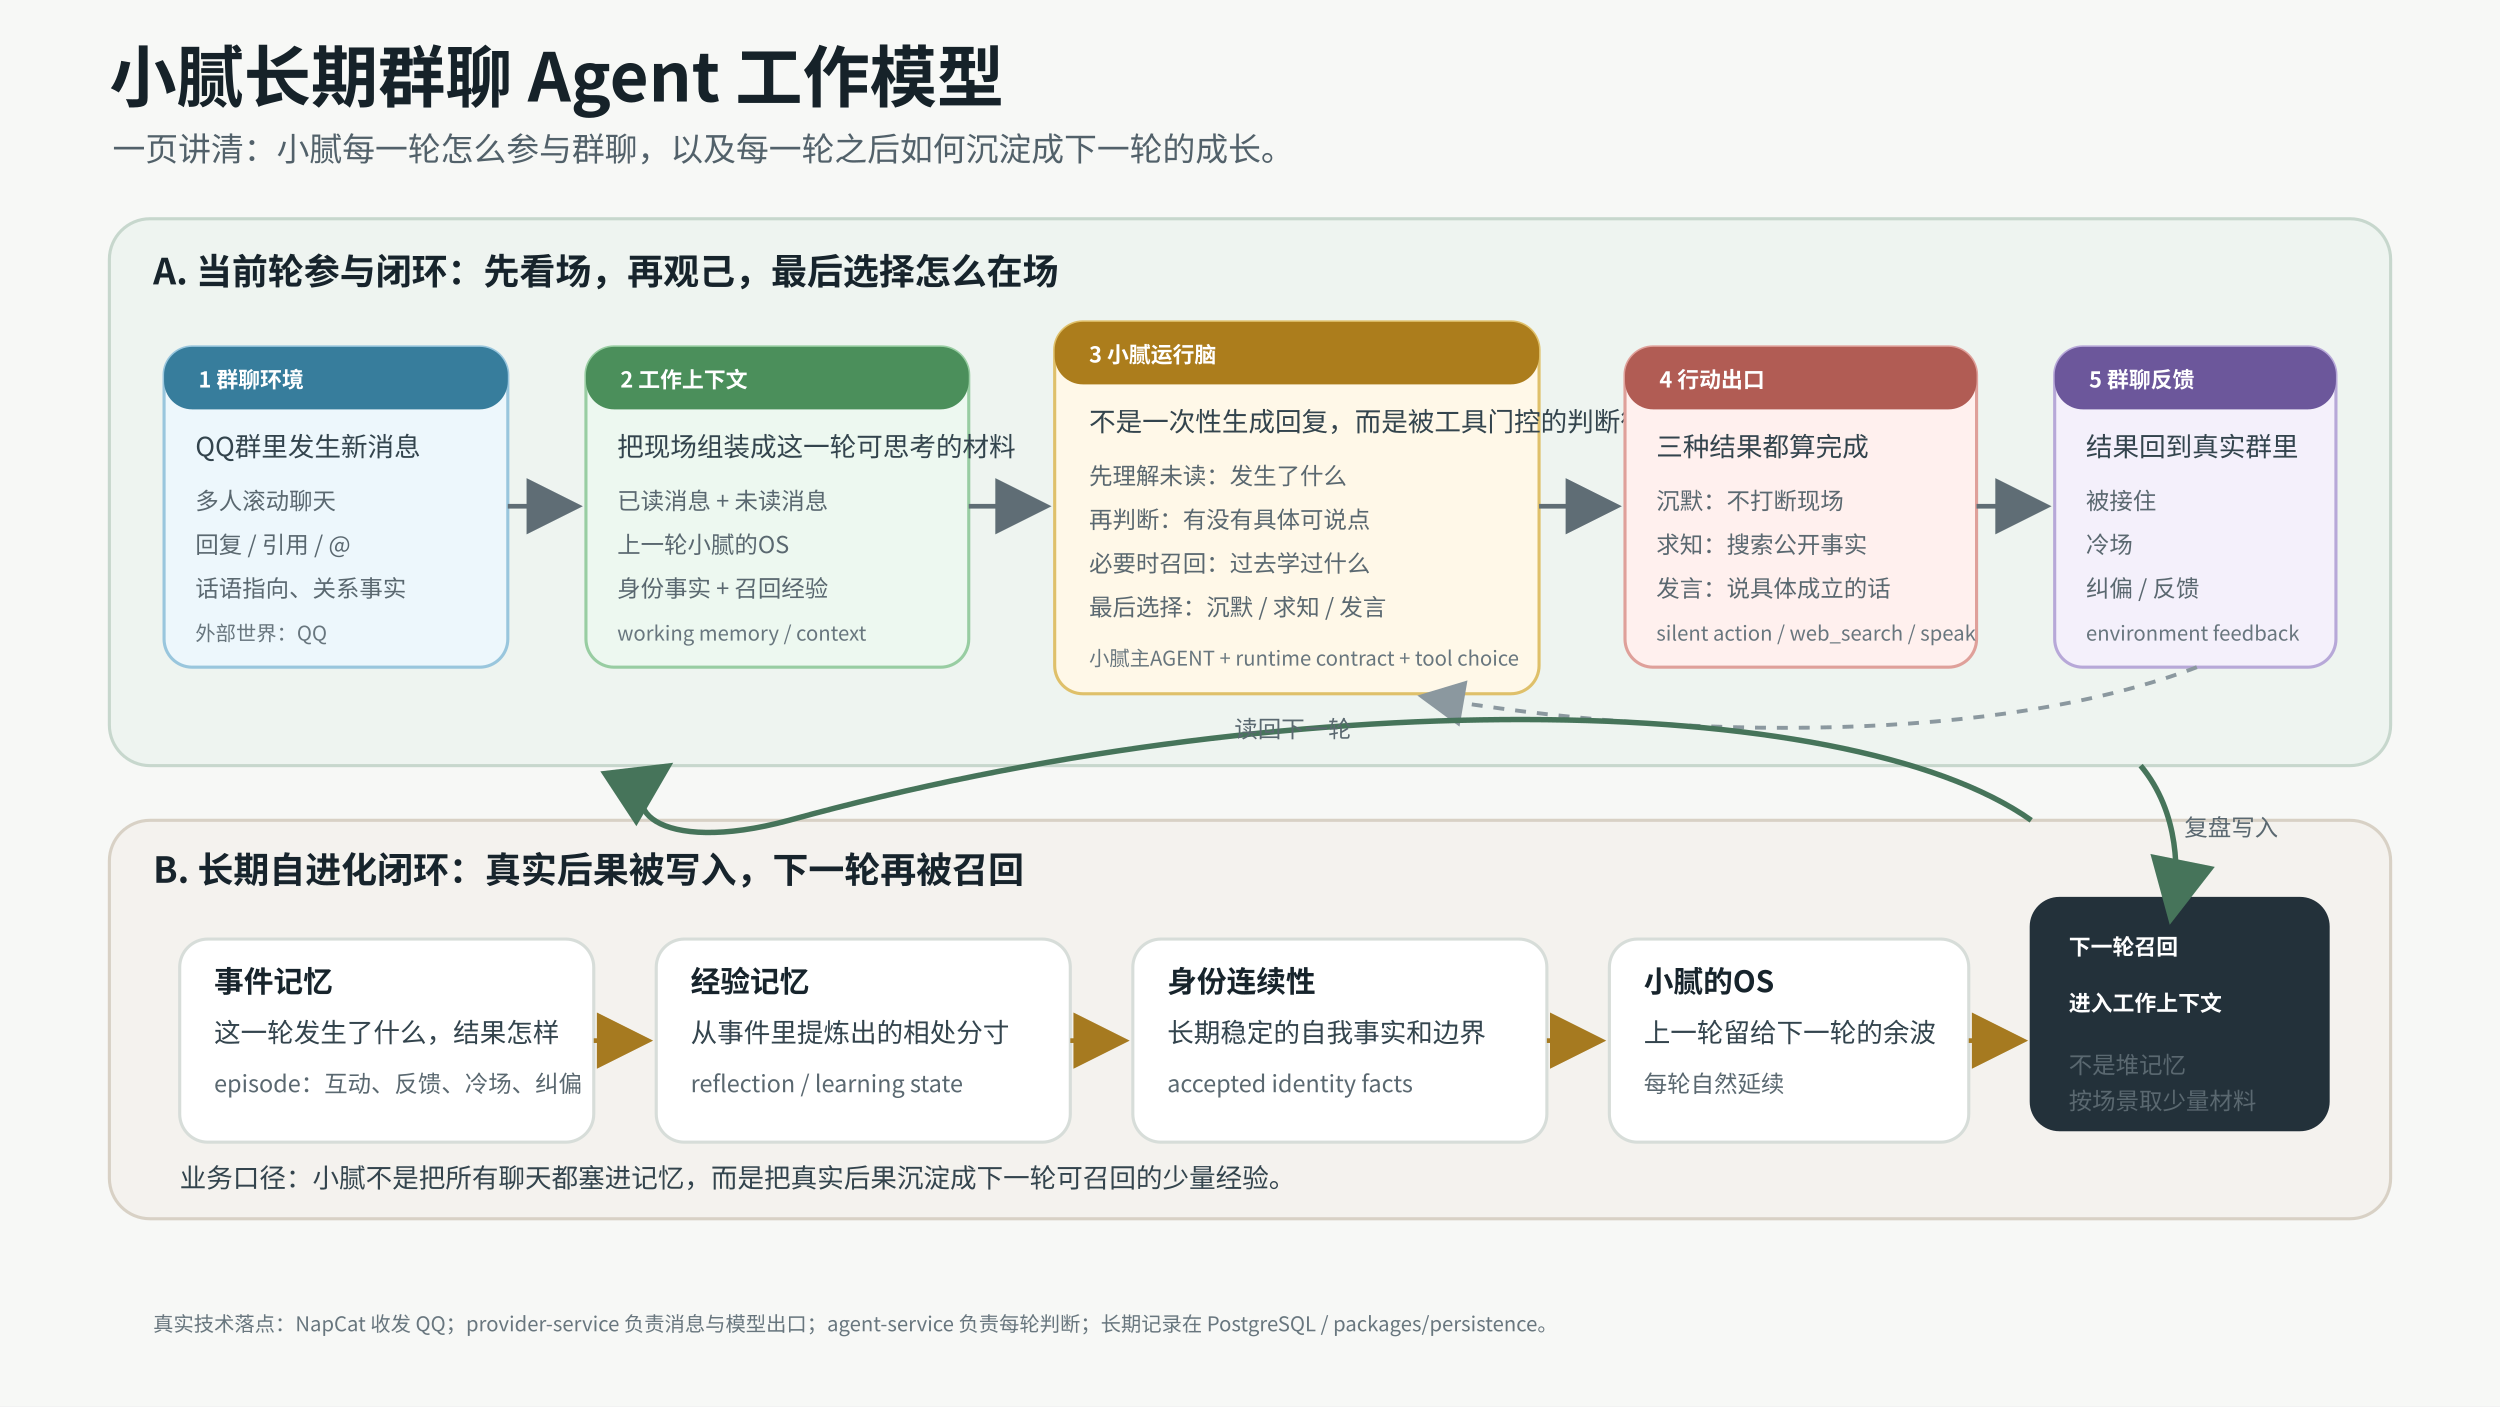
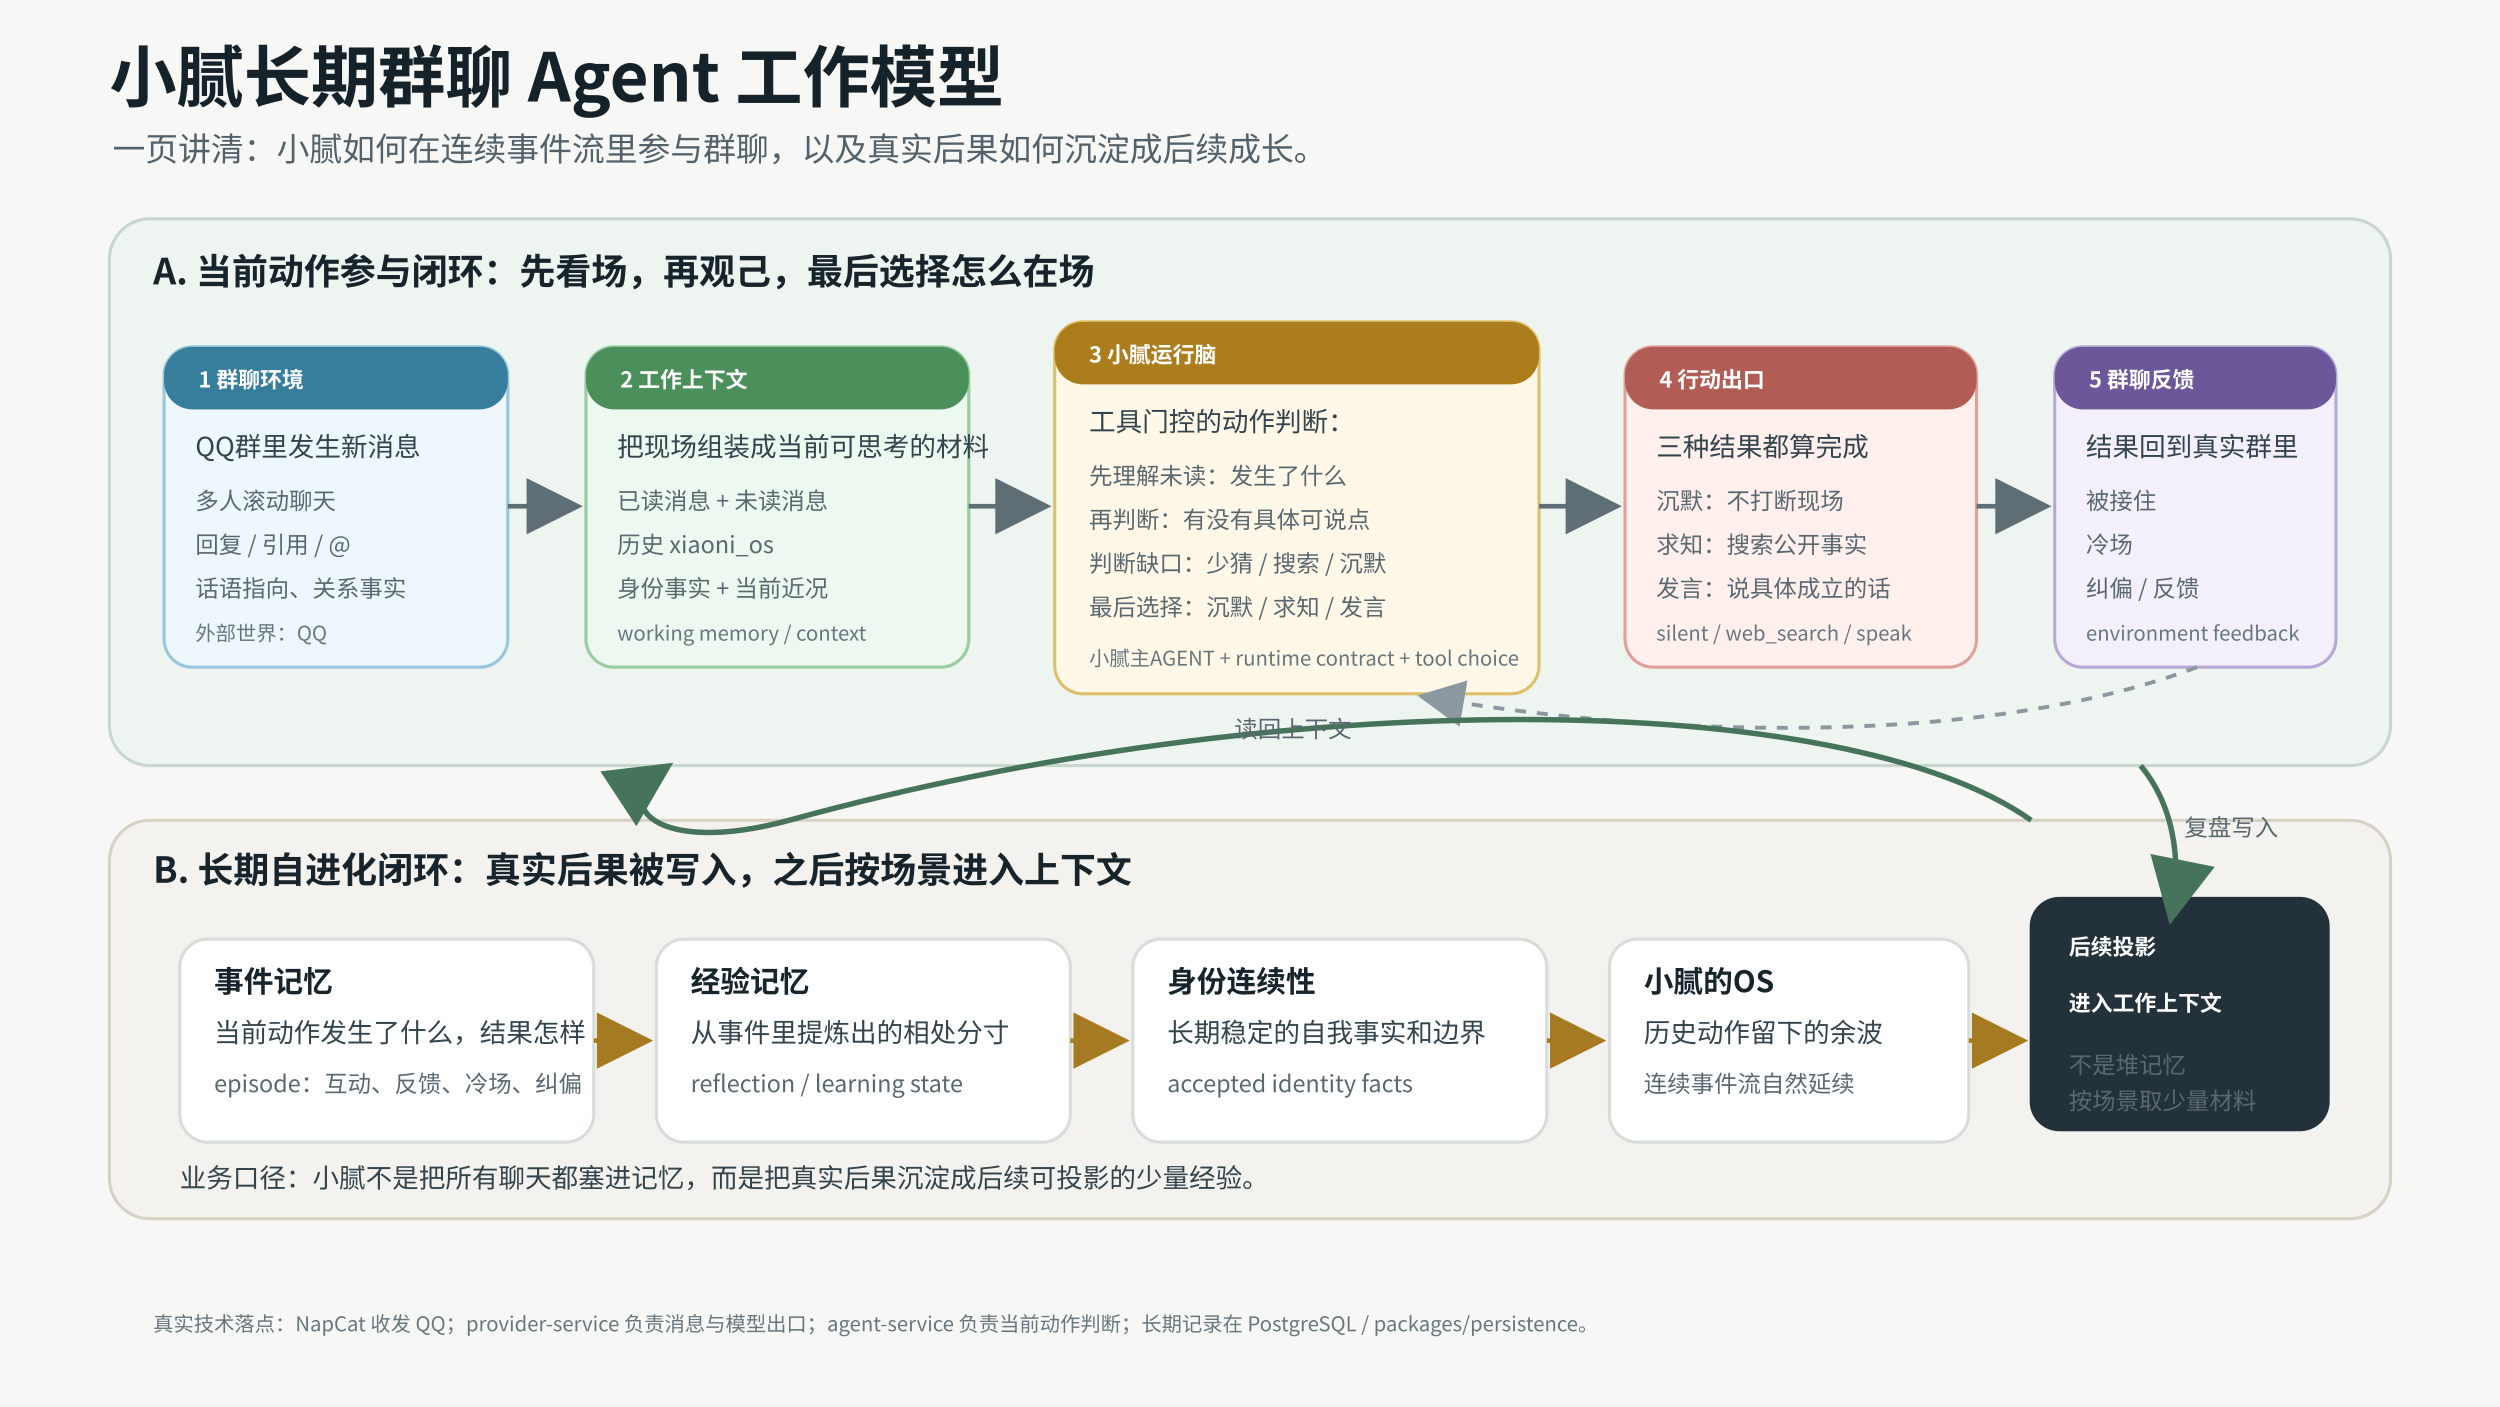
<svg xmlns="http://www.w3.org/2000/svg" width="1600" height="900" viewBox="0 0 1600 900" role="img" aria-labelledby="title desc">
  <defs>
    <style>
      .bg { fill: #f7f8f6; }
      .title { font: 700 43px "Noto Sans CJK SC", "Microsoft YaHei", Arial, sans-serif; fill: #162229; }
      .subtitle { font: 400 21px "Noto Sans CJK SC", "Microsoft YaHei", Arial, sans-serif; fill: #52616a; }
      .h { font: 700 23px "Noto Sans CJK SC", "Microsoft YaHei", Arial, sans-serif; fill: #17242c; }
      .h2 { font: 700 19px "Noto Sans CJK SC", "Microsoft YaHei", Arial, sans-serif; fill: #17242c; }
      .body { font: 400 17px "Noto Sans CJK SC", "Microsoft YaHei", Arial, sans-serif; fill: #33444d; }
      .small { font: 400 15px "Noto Sans CJK SC", "Microsoft YaHei", Arial, sans-serif; fill: #5a6870; }
      .tiny { font: 400 13px "Noto Sans CJK SC", "Microsoft YaHei", Arial, sans-serif; fill: #68767e; }
      .chip { font: 700 14px "Noto Sans CJK SC", "Microsoft YaHei", Arial, sans-serif; fill: #ffffff; }
      .panel { fill: #ffffff; stroke: #d7ddd9; stroke-width: 2; rx: 18; }
      .panel-blue { fill: #edf7fc; stroke: #99c6dd; stroke-width: 2; rx: 18; }
      .panel-green { fill: #edf8f0; stroke: #98cda2; stroke-width: 2; rx: 18; }
      .panel-gold { fill: #fff8e8; stroke: #dfc06a; stroke-width: 2; rx: 18; }
      .panel-rose { fill: #fff0ee; stroke: #dfa09a; stroke-width: 2; rx: 18; }
      .panel-purple { fill: #f4f0fb; stroke: #b7a8d8; stroke-width: 2; rx: 18; }
      .panel-dark { fill: #23313a; stroke: #23313a; stroke-width: 2; rx: 18; }
      .lane { fill: #eef4f0; stroke: #c7d7cd; stroke-width: 2; rx: 26; }
      .lane2 { fill: #f4f2ee; stroke: #d8d1c5; stroke-width: 2; rx: 26; }
      .arrow { stroke: #5f6d75; stroke-width: 3; fill: none; marker-end: url(#arrow); }
      .arrow-soft { stroke: #8b989f; stroke-width: 2.5; fill: none; marker-end: url(#arrow-soft); stroke-dasharray: 7 7; }
      .arrow-green { stroke: #46745a; stroke-width: 3.5; fill: none; marker-end: url(#arrow-green); }
      .arrow-gold { stroke: #a67a20; stroke-width: 3; fill: none; marker-end: url(#arrow-gold); }
      .line { stroke: #d2d8d4; stroke-width: 2; }
      .badge-blue { fill: #377d9c; }
      .badge-green { fill: #4b8f5b; }
      .badge-gold { fill: #ac7d1c; }
      .badge-rose { fill: #b15c54; }
      .badge-purple { fill: #6c579b; }
      .badge-dark { fill: #23313a; }
    </style>
    <marker id="arrow" markerWidth="12" markerHeight="12" refX="10" refY="6" orient="auto">
      <path d="M 0 0 L 12 6 L 0 12 z" fill="#5f6d75" />
    </marker>
    <marker id="arrow-soft" markerWidth="12" markerHeight="12" refX="10" refY="6" orient="auto">
      <path d="M 0 0 L 12 6 L 0 12 z" fill="#8b989f" />
    </marker>
    <marker id="arrow-green" markerWidth="12" markerHeight="12" refX="10" refY="6" orient="auto">
      <path d="M 0 0 L 12 6 L 0 12 z" fill="#46745a" />
    </marker>
    <marker id="arrow-gold" markerWidth="12" markerHeight="12" refX="10" refY="6" orient="auto">
      <path d="M 0 0 L 12 6 L 0 12 z" fill="#a67a20" />
    </marker>
  </defs>
  <rect class="bg" width="1600" height="900" />
  <text class="title" x="70" y="65">小腻长期群聊 Agent 工作模型</text>
-   <text class="subtitle" x="72" y="103">一页讲清：小腻每一轮怎么参与群聊，以及每一轮之后如何沉淀成下一轮的成长。</text>
+   <text class="subtitle" x="72" y="103">一页讲清：小腻如何在连续事件流里参与群聊，以及真实后果如何沉淀成后续成长。</text>
  <g transform="translate(70 140)">
    <rect class="lane" x="0" y="0" width="1460" height="350" />
-     <text class="h" x="28" y="42">A. 当前轮参与闭环：先看场，再观己，最后选择怎么在场</text>
+     <text class="h" x="28" y="42">A. 当前动作参与闭环：先看场，再观己，最后选择怎么在场</text>
    <g transform="translate(35 82)">
      <rect class="panel-blue" x="0" y="0" width="220" height="205" />
      <rect class="badge-blue" x="0" y="0" width="220" height="40" rx="18" />
      <text class="chip" x="22" y="26">1 群聊环境</text>
      <text class="body" x="20" y="70">QQ群里发生新消息</text>
      <text class="small" x="20" y="104">多人滚动聊天</text>
      <text class="small" x="20" y="132">回复 / 引用 / @</text>
      <text class="small" x="20" y="160">话语指向、关系事实</text>
      <text class="tiny" x="20" y="188">外部世界：QQ</text>
    </g>
    <g transform="translate(305 82)">
      <rect class="panel-green" x="0" y="0" width="245" height="205" />
      <rect class="badge-green" x="0" y="0" width="245" height="40" rx="18" />
      <text class="chip" x="22" y="26">2 工作上下文</text>
-       <text class="body" x="20" y="70">把现场组装成这一轮可思考的材料</text>
+       <text class="body" x="20" y="70">把现场组装成当前可思考的材料</text>
      <text class="small" x="20" y="104">已读消息 + 未读消息</text>
-       <text class="small" x="20" y="132">上一轮小腻的OS</text>
-       <text class="small" x="20" y="160">身份事实 + 召回经验</text>
+       <text class="small" x="20" y="132">历史 xiaoni_os</text>
+       <text class="small" x="20" y="160">身份事实 + 当前近况</text>
      <text class="tiny" x="20" y="188">working memory / context</text>
    </g>
    <g transform="translate(605 66)">
      <rect class="panel-gold" x="0" y="0" width="310" height="238" />
      <rect class="badge-gold" x="0" y="0" width="310" height="40" rx="18" />
      <text class="chip" x="22" y="26">3 小腻运行脑</text>
-       <text class="body" x="22" y="70">不是一次性生成回复，而是被工具门控的判断循环：</text>
+       <text class="body" x="22" y="70">工具门控的动作判断：</text>
      <text class="small" x="22" y="104">先理解未读：发生了什么</text>
      <text class="small" x="22" y="132">再判断：有没有具体可说点</text>
-       <text class="small" x="22" y="160">必要时召回：过去学过什么</text>
+       <text class="small" x="22" y="160">判断缺口：少猜 / 搜索 / 沉默</text>
      <text class="small" x="22" y="188">最后选择：沉默 / 求知 / 发言</text>
      <text class="tiny" x="22" y="220">小腻主AGENT + runtime contract + tool choice</text>
    </g>
    <g transform="translate(970 82)">
      <rect class="panel-rose" x="0" y="0" width="225" height="205" />
      <rect class="badge-rose" x="0" y="0" width="225" height="40" rx="18" />
      <text class="chip" x="22" y="26">4 行动出口</text>
      <text class="body" x="20" y="70">三种结果都算完成</text>
      <text class="small" x="20" y="104">沉默：不打断现场</text>
      <text class="small" x="20" y="132">求知：搜索公开事实</text>
      <text class="small" x="20" y="160">发言：说具体成立的话</text>
-       <text class="tiny" x="20" y="188">silent action / web_search / speak</text>
+       <text class="tiny" x="20" y="188">silent / web_search / speak</text>
    </g>
    <g transform="translate(1245 82)">
      <rect class="panel-purple" x="0" y="0" width="180" height="205" />
      <rect class="badge-purple" x="0" y="0" width="180" height="40" rx="18" />
      <text class="chip" x="22" y="26">5 群聊反馈</text>
      <text class="body" x="20" y="70">结果回到真实群里</text>
      <text class="small" x="20" y="104">被接住</text>
      <text class="small" x="20" y="132">冷场</text>
      <text class="small" x="20" y="160">纠偏 / 反馈</text>
      <text class="tiny" x="20" y="188">environment feedback</text>
    </g>
    <path class="arrow" d="M 255 184 H 297" />
    <path class="arrow" d="M 550 184 H 597" />
    <path class="arrow" d="M 915 184 H 962" />
    <path class="arrow" d="M 1195 184 H 1237" />
    <path class="arrow-soft" d="M 1336 287 C 1210 335 1010 335 842 306" />
  </g>
  <g transform="translate(70 525)">
    <rect class="lane2" x="0" y="0" width="1460" height="255" />
-     <text class="h" x="28" y="40">B. 长期自进化闭环：真实后果被写入，下一轮再被召回</text>
+     <text class="h" x="28" y="40">B. 长期自进化闭环：真实后果被写入，之后按场景进入上下文</text>
    <g transform="translate(45 76)">
      <rect class="panel" x="0" y="0" width="265" height="130" />
      <text class="h2" x="22" y="34">事件记忆</text>
-       <text class="body" x="22" y="66">这一轮发生了什么，结果怎样</text>
+       <text class="body" x="22" y="66">当前动作发生了什么，结果怎样</text>
      <text class="small" x="22" y="98">episode：互动、反馈、冷场、纠偏</text>
    </g>
    <g transform="translate(350 76)">
      <rect class="panel" x="0" y="0" width="265" height="130" />
      <text class="h2" x="22" y="34">经验记忆</text>
      <text class="body" x="22" y="66">从事件里提炼出的相处分寸</text>
      <text class="small" x="22" y="98">reflection / learning state</text>
    </g>
    <g transform="translate(655 76)">
      <rect class="panel" x="0" y="0" width="265" height="130" />
      <text class="h2" x="22" y="34">身份连续性</text>
      <text class="body" x="22" y="66">长期稳定的自我事实和边界</text>
      <text class="small" x="22" y="98">accepted identity facts</text>
    </g>
    <g transform="translate(960 76)">
      <rect class="panel" x="0" y="0" width="230" height="130" />
      <text class="h2" x="22" y="34">小腻的OS</text>
-       <text class="body" x="22" y="66">上一轮留给下一轮的余波</text>
-       <text class="small" x="22" y="98">每轮自然延续</text>
+       <text class="body" x="22" y="66">历史动作留下的余波</text>
+       <text class="small" x="22" y="98">连续事件流自然延续</text>
    </g>
    <g transform="translate(1230 50)">
      <rect class="panel-dark" x="0" y="0" width="190" height="148" />
-       <text class="chip" x="24" y="36">下一轮召回</text>
+       <text class="chip" x="24" y="36">后续投影</text>
      <text class="chip" x="24" y="72">进入工作上下文</text>
      <text class="small" x="24" y="112" fill="#d7e2df">不是堆记忆</text>
      <text class="small" x="24" y="135" fill="#d7e2df">按场景取少量材料</text>
    </g>
    <path class="arrow-gold" d="M 310 141 H 342" />
    <path class="arrow-gold" d="M 615 141 H 647" />
    <path class="arrow-gold" d="M 920 141 H 952" />
    <path class="arrow-gold" d="M 1190 141 H 1222" />
-     <text class="body" x="45" y="235">业务口径：小腻不是把所有聊天都塞进记忆，而是把真实后果沉淀成下一轮可召回的少量经验。</text>
+     <text class="body" x="45" y="235">业务口径：小腻不是把所有聊天都塞进记忆，而是把真实后果沉淀成后续可投影的少量经验。</text>
  </g>
  <path class="arrow-green" d="M 1370 490 C 1395 520 1395 560 1390 585" />
  <text class="small" x="1398" y="535">复盘写入</text>
  <path class="arrow-green" d="M 1300 525 C 1180 440 820 438 505 525 C 420 548 390 515 425 492" />
-   <text class="small" x="790" y="472">读回下一轮</text>
-   <text class="tiny" x="98" y="852">真实技术落点：NapCat 收发 QQ；provider-service 负责消息与模型出口；agent-service 负责每轮判断；长期记录在 PostgreSQL / packages/persistence。</text>
+   <text class="small" x="790" y="472">读回上下文</text>
+   <text class="tiny" x="98" y="852">真实技术落点：NapCat 收发 QQ；provider-service 负责消息与模型出口；agent-service 负责当前动作判断；长期记录在 PostgreSQL / packages/persistence。</text>
</svg>
